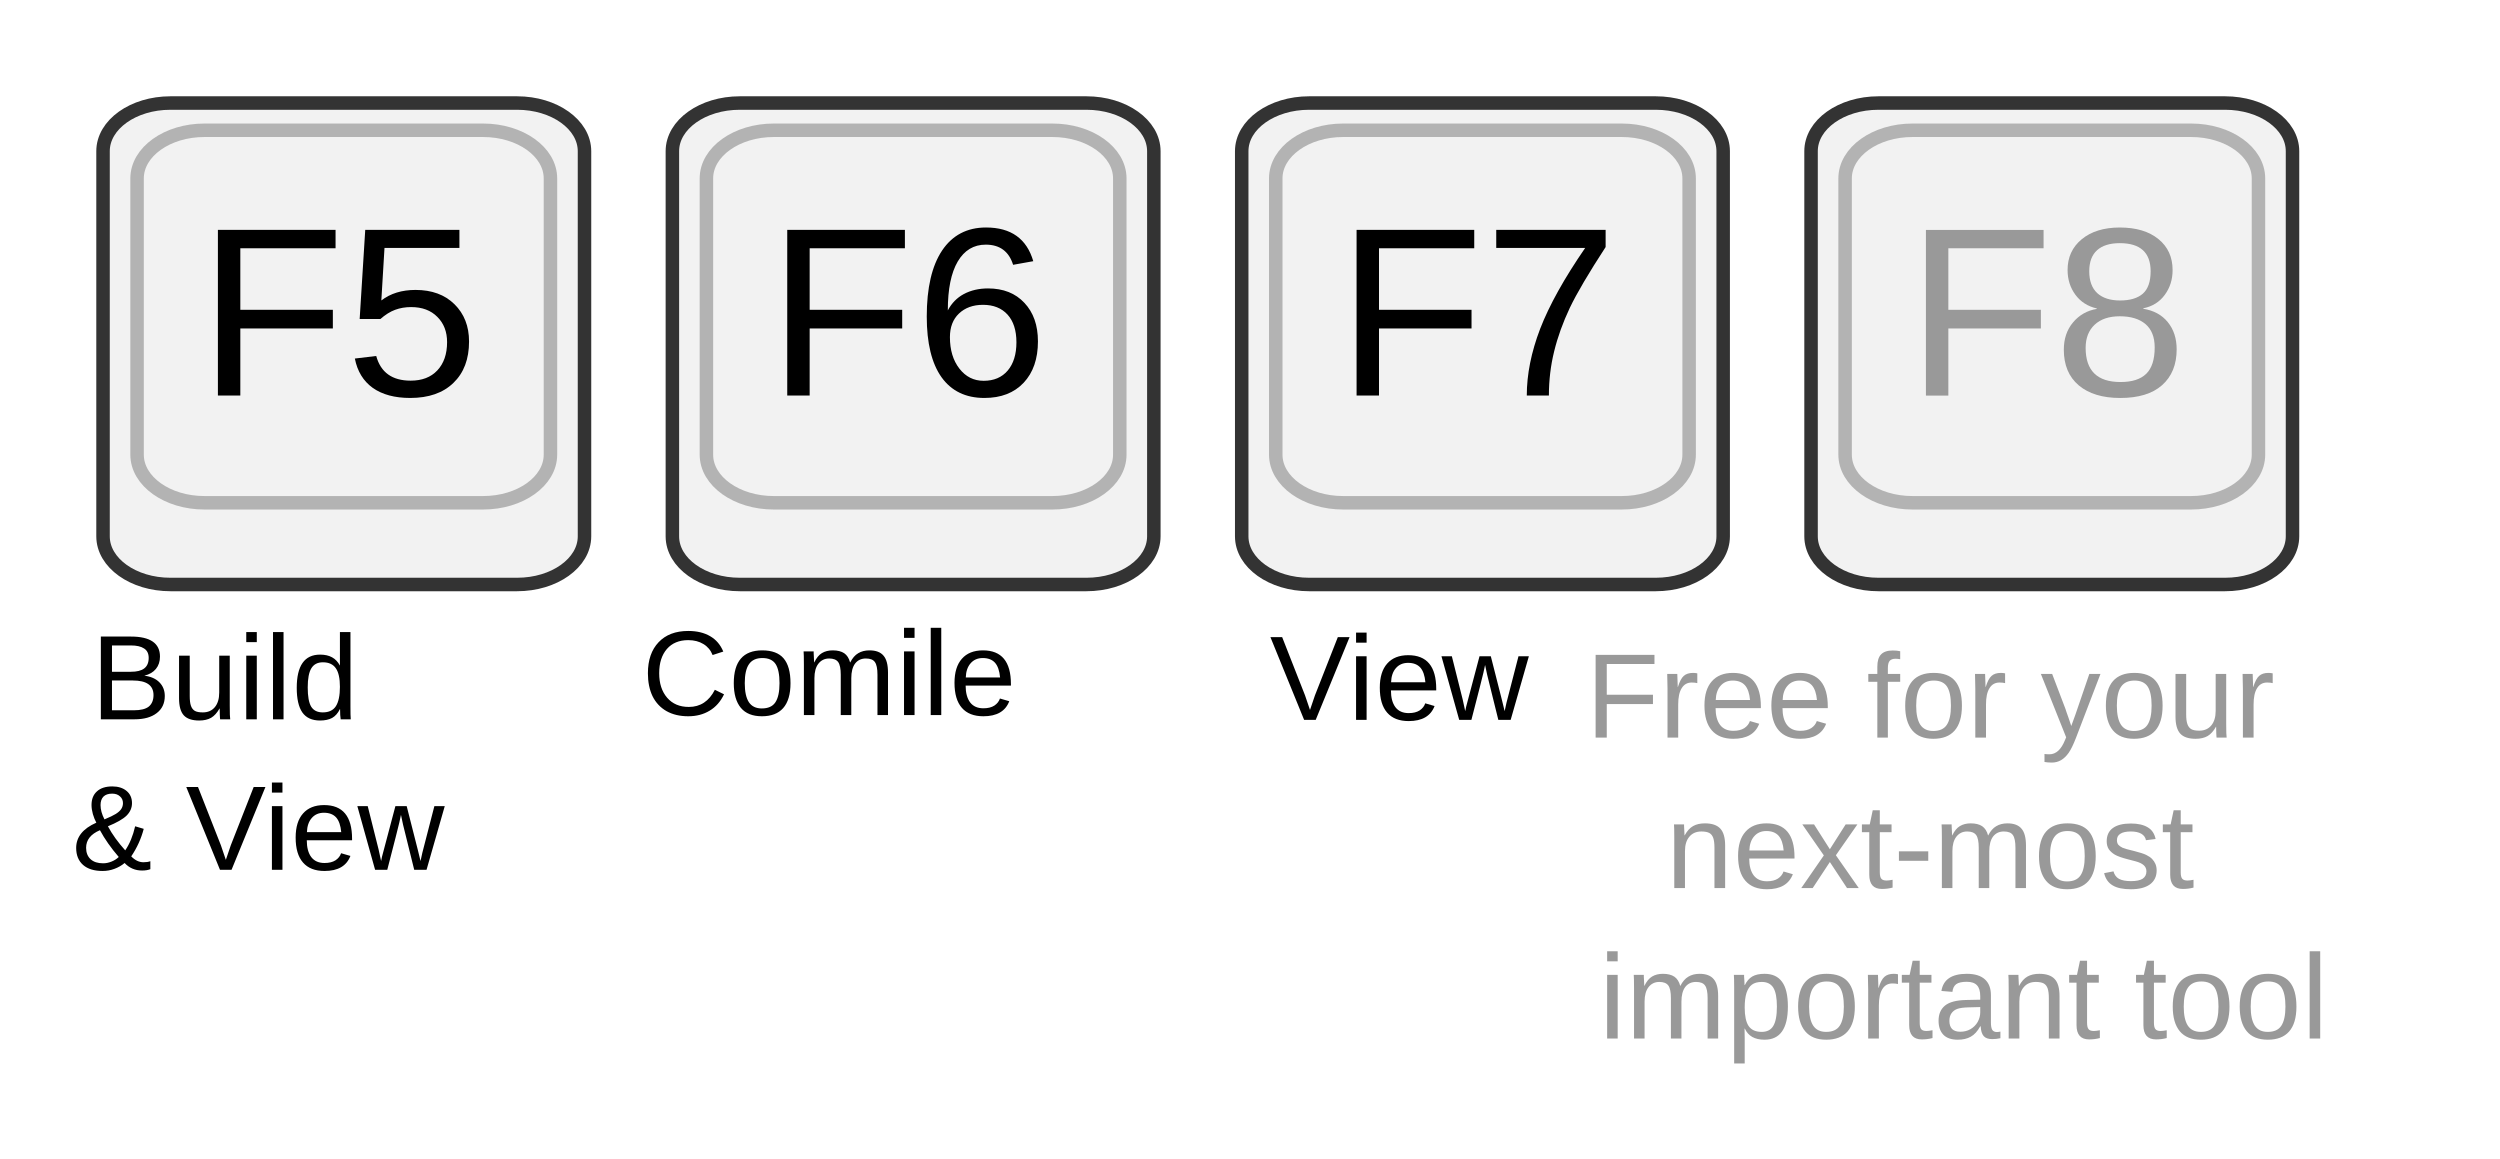
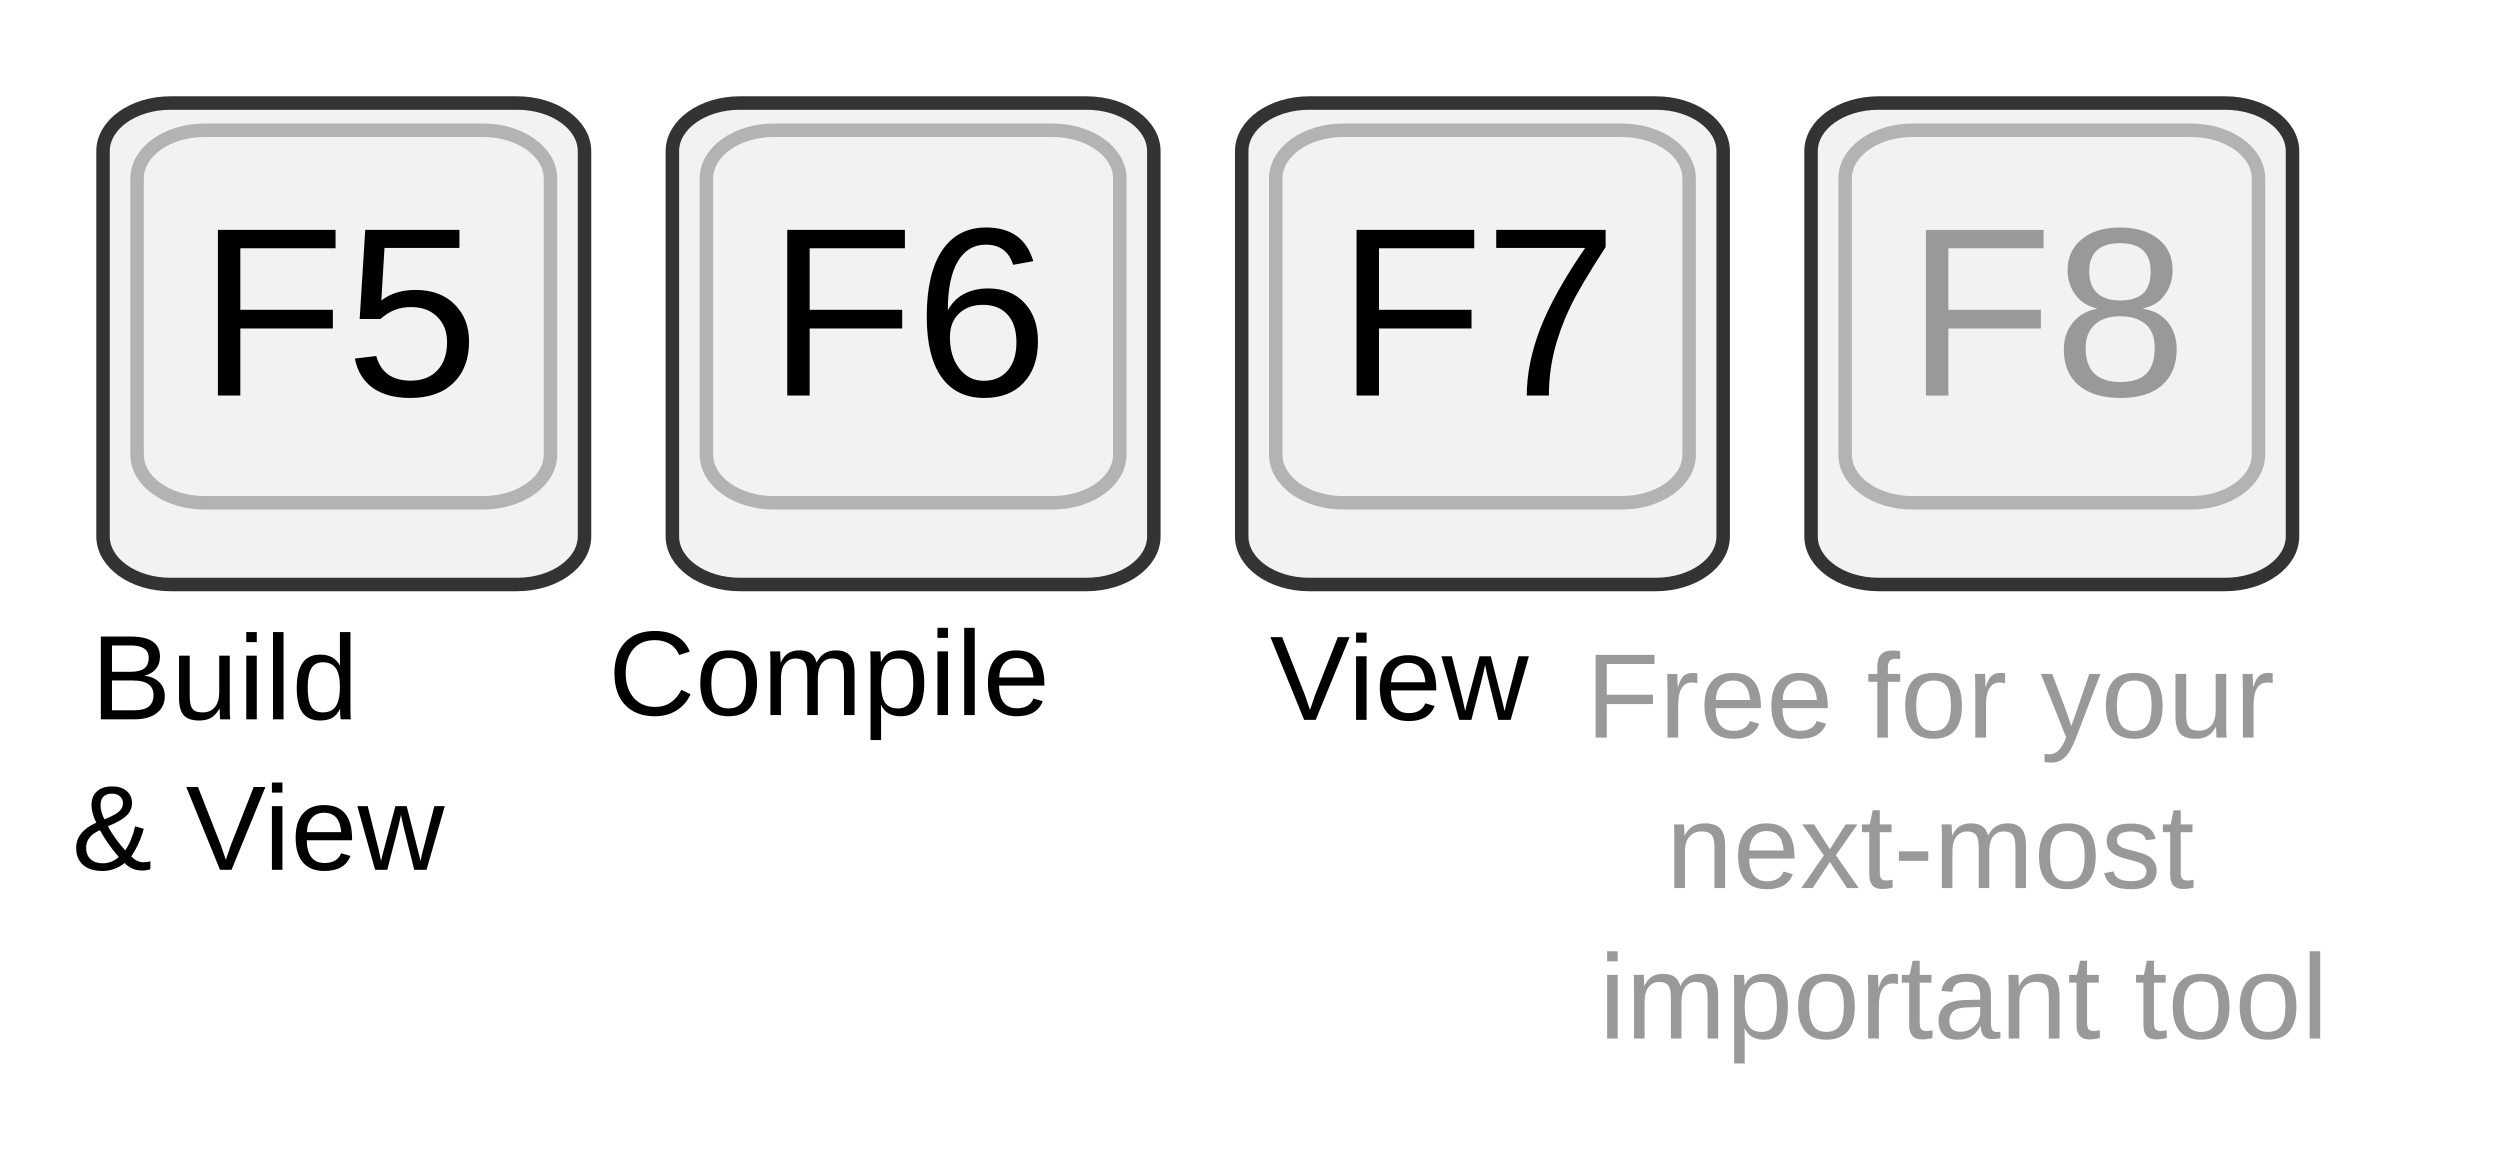
<svg xmlns="http://www.w3.org/2000/svg" width="259.626" height="120.335" viewBox="0 0 259.626 120.335" id="svg2" version="1.1">
  <defs id="defs4" />
  <g id="layer1" transform="translate(-141.4216,-115.6622)">
    <g id="g4185" transform="translate(0,3.920035)">
      <rect ry="5" rx="7" y="122.442" x="152.122" height="50" width="50" id="rect4136" style="color:#000000;display:inline;overflow:visible;visibility:visible;opacity:1;fill:#f2f2f2;fill-opacity:1;fill-rule:nonzero;stroke:#333333;stroke-width:1.4;stroke-linecap:round;stroke-linejoin:miter;stroke-miterlimit:4;stroke-dasharray:none;stroke-dashoffset:0;stroke-opacity:1;marker:none;enable-background:accumulate" />
      <rect ry="5" rx="7" y="125.271" x="155.657" height="38.686" width="42.929" id="rect4136-2" style="color:#000000;display:inline;overflow:visible;visibility:visible;opacity:1;fill:#f2f2f2;fill-opacity:1;fill-rule:nonzero;stroke:#b3b3b3;stroke-width:1.4;stroke-linecap:round;stroke-linejoin:miter;stroke-miterlimit:4;stroke-dasharray:none;stroke-dashoffset:0;stroke-opacity:1;marker:none;enable-background:accumulate" />
      <text id="text4142" y="152.821" x="162.003" style="font-style:normal;font-variant:normal;font-weight:normal;font-stretch:normal;font-size:25px;line-height:125%;font-family:Arial;-inkscape-font-specification:Arial;letter-spacing:0px;word-spacing:0px;fill:#000000;fill-opacity:1;stroke:none;stroke-width:1px;stroke-linecap:butt;stroke-linejoin:miter;stroke-opacity:1" xml:space="preserve">
        <tspan y="152.821" x="162.003" id="tspan4144">F5</tspan>
      </text>
    </g>
    <g transform="translate(59.12613,3.920035)" id="g4185-3">
      <rect ry="5" rx="7" y="122.442" x="152.122" height="50" width="50" id="rect4136-22" style="color:#000000;display:inline;overflow:visible;visibility:visible;opacity:1;fill:#f2f2f2;fill-opacity:1;fill-rule:nonzero;stroke:#333333;stroke-width:1.4;stroke-linecap:round;stroke-linejoin:miter;stroke-miterlimit:4;stroke-dasharray:none;stroke-dashoffset:0;stroke-opacity:1;marker:none;enable-background:accumulate" />
      <rect ry="5" rx="7" y="125.271" x="155.657" height="38.686" width="42.929" id="rect4136-2-2" style="color:#000000;display:inline;overflow:visible;visibility:visible;opacity:1;fill:#f2f2f2;fill-opacity:1;fill-rule:nonzero;stroke:#b3b3b3;stroke-width:1.4;stroke-linecap:round;stroke-linejoin:miter;stroke-miterlimit:4;stroke-dasharray:none;stroke-dashoffset:0;stroke-opacity:1;marker:none;enable-background:accumulate" />
      <text id="text4142-5" y="152.821" x="162.003" style="font-style:normal;font-variant:normal;font-weight:normal;font-stretch:normal;font-size:25px;line-height:125%;font-family:Arial;-inkscape-font-specification:Arial;letter-spacing:0px;word-spacing:0px;fill:#000000;fill-opacity:1;stroke:none;stroke-width:1px;stroke-linecap:butt;stroke-linejoin:miter;stroke-opacity:1" xml:space="preserve">
        <tspan y="152.821" x="162.003" id="tspan4144-9">F6</tspan>
      </text>
    </g>
    <g transform="translate(118.2523,3.920035)" id="g4185-5">
      <rect ry="5" rx="7" y="122.442" x="152.122" height="50" width="50" id="rect4136-4" style="color:#000000;display:inline;overflow:visible;visibility:visible;opacity:1;fill:#f2f2f2;fill-opacity:1;fill-rule:nonzero;stroke:#333333;stroke-width:1.4;stroke-linecap:round;stroke-linejoin:miter;stroke-miterlimit:4;stroke-dasharray:none;stroke-dashoffset:0;stroke-opacity:1;marker:none;enable-background:accumulate" />
      <rect ry="5" rx="7" y="125.271" x="155.657" height="38.686" width="42.929" id="rect4136-2-28" style="color:#000000;display:inline;overflow:visible;visibility:visible;opacity:1;fill:#f2f2f2;fill-opacity:1;fill-rule:nonzero;stroke:#b3b3b3;stroke-width:1.4;stroke-linecap:round;stroke-linejoin:miter;stroke-miterlimit:4;stroke-dasharray:none;stroke-dashoffset:0;stroke-opacity:1;marker:none;enable-background:accumulate" />
      <text id="text4142-6" y="152.821" x="162.003" style="font-style:normal;font-variant:normal;font-weight:normal;font-stretch:normal;font-size:25px;line-height:125%;font-family:Arial;-inkscape-font-specification:Arial;letter-spacing:0px;word-spacing:0px;fill:#000000;fill-opacity:1;stroke:none;stroke-width:1px;stroke-linecap:butt;stroke-linejoin:miter;stroke-opacity:1" xml:space="preserve">
        <tspan y="152.821" x="162.003" id="tspan4144-3">F7</tspan>
      </text>
    </g>
    <rect style="color:#000000;display:inline;overflow:visible;visibility:visible;opacity:1;fill:#f2f2f2;fill-opacity:1;fill-rule:nonzero;stroke:#333333;stroke-width:1.4;stroke-linecap:round;stroke-linejoin:miter;stroke-miterlimit:4;stroke-dasharray:none;stroke-dashoffset:0;stroke-opacity:1;marker:none;enable-background:accumulate" id="rect4136-7" width="50" height="50" x="329.5" y="126.362" rx="7" ry="5" />
    <rect style="color:#000000;display:inline;overflow:visible;visibility:visible;opacity:1;fill:#f2f2f2;fill-opacity:1;fill-rule:nonzero;stroke:#b3b3b3;stroke-width:1.4;stroke-linecap:round;stroke-linejoin:miter;stroke-miterlimit:4;stroke-dasharray:none;stroke-dashoffset:0;stroke-opacity:1;marker:none;enable-background:accumulate" id="rect4136-2-1" width="42.929" height="38.686" x="333.036" y="129.191" rx="7" ry="5" />
    <text xml:space="preserve" style="font-style:normal;font-variant:normal;font-weight:normal;font-stretch:normal;font-size:25px;line-height:125%;font-family:Arial;-inkscape-font-specification:Arial;letter-spacing:0px;word-spacing:0px;fill:#999999;fill-opacity:1;stroke:none;stroke-width:1px;stroke-linecap:butt;stroke-linejoin:miter;stroke-opacity:1" x="339.382" y="156.741" id="text4142-9">
      <tspan id="tspan4144-8" x="339.382" y="156.741">F8</tspan>
    </text>
    <text xml:space="preserve" style="font-style:normal;font-variant:normal;font-weight:normal;font-stretch:normal;font-size:12.5px;line-height:125%;font-family:Arial;-inkscape-font-specification:Arial;text-align:center;letter-spacing:0px;word-spacing:0px;text-anchor:middle;fill:#000000;fill-opacity:1;stroke:none;stroke-width:1px;stroke-linecap:butt;stroke-linejoin:miter;stroke-opacity:1" x="176.917" y="190.362" id="text4259">
      <tspan id="tspan4261" x="176.917" y="190.362">Build</tspan>
      <tspan x="176.917" y="205.987" id="tspan4263">&amp; View</tspan>
    </text>
    <text xml:space="preserve" style="font-style:normal;font-weight:normal;font-size:12.5px;line-height:125%;font-family:'Times New Roman';-inkscape-font-specification:Sans;letter-spacing:0px;word-spacing:0px;fill:#000000;fill-opacity:1;stroke:none;stroke-width:1px;stroke-linecap:butt;stroke-linejoin:miter;stroke-opacity:1" x="224.5" y="187.362" id="text4265">
      <tspan id="tspan4267" x="224.5" y="187.362" />
    </text>
    <text xml:space="preserve" style="font-style:normal;font-variant:normal;font-weight:normal;font-stretch:normal;font-size:12.5px;line-height:125%;font-family:Arial;-inkscape-font-specification:Arial;text-align:center;letter-spacing:0px;word-spacing:0px;text-anchor:middle;fill:#000000;fill-opacity:1;stroke:none;stroke-width:1px;stroke-linecap:butt;stroke-linejoin:miter;stroke-opacity:1" x="236.199" y="189.92" id="text4259-1">
-       <tspan x="236.199" y="189.92" id="tspan4263-5">Comile</tspan>
+       <tspan x="236.199" y="189.92" id="tspan4263-5">Compile</tspan>
    </text>
    <text xml:space="preserve" style="font-style:normal;font-variant:normal;font-weight:normal;font-stretch:normal;font-size:12.5px;line-height:125%;font-family:Arial;-inkscape-font-specification:Arial;text-align:center;letter-spacing:0px;word-spacing:0px;text-anchor:middle;fill:#000000;fill-opacity:1;stroke:none;stroke-width:1px;stroke-linecap:butt;stroke-linejoin:miter;stroke-opacity:1" x="295.41" y="190.42" id="text4259-1-4">
      <tspan x="295.41" y="190.42" id="tspan4263-5-0">View</tspan>
    </text>
    <text xml:space="preserve" style="font-style:normal;font-weight:normal;font-size:12.5px;line-height:125%;font-family:'Times New Roman';-inkscape-font-specification:Sans;letter-spacing:0px;word-spacing:0px;fill:#000000;fill-opacity:1;stroke:none;stroke-width:1px;stroke-linecap:butt;stroke-linejoin:miter;stroke-opacity:1" x="338" y="192.862" id="text4315">
      <tspan id="tspan4317" x="338" y="192.862" />
    </text>
    <text xml:space="preserve" style="font-style:normal;font-variant:normal;font-weight:normal;font-stretch:normal;font-size:12.5px;line-height:125%;font-family:Arial;-inkscape-font-specification:Arial;text-align:center;letter-spacing:0px;word-spacing:0px;text-anchor:middle;fill:#999999;fill-opacity:1;stroke:none;stroke-width:1px;stroke-linecap:butt;stroke-linejoin:miter;stroke-opacity:1" x="354.03" y="192.263" id="text4259-1-4-9">
      <tspan x="354.03" y="192.263" id="tspan4339">Free for your</tspan>
      <tspan x="354.03" y="207.888" id="tspan4347">next-most</tspan>
      <tspan x="354.03" y="223.513" id="tspan4345">important tool</tspan>
    </text>
  </g>
</svg>
